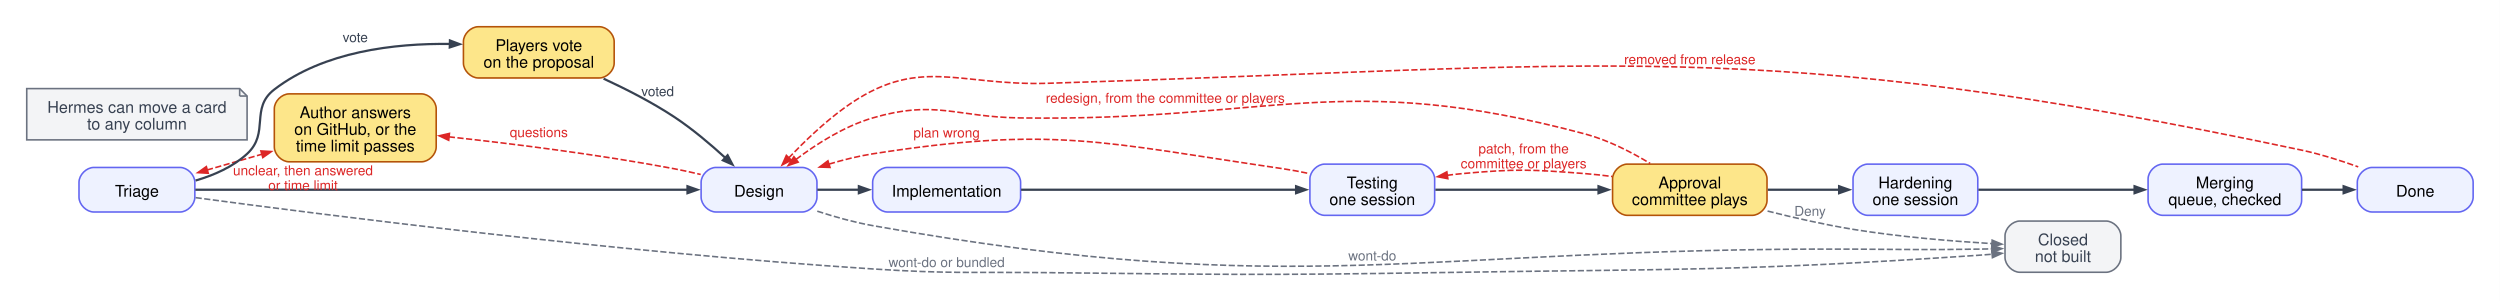
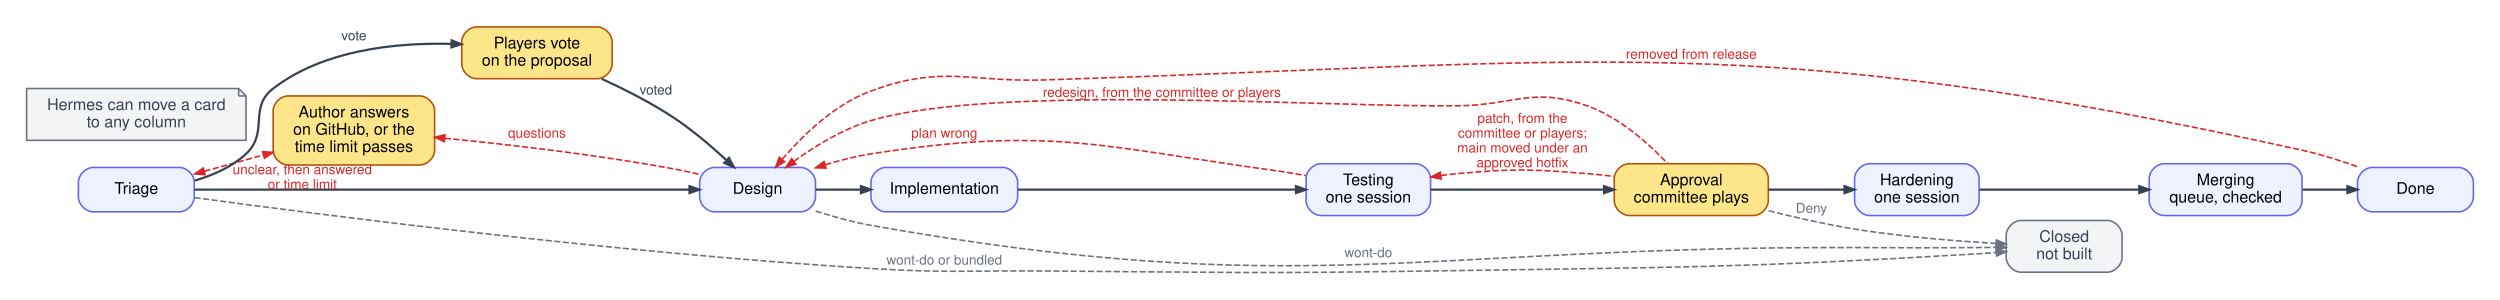
- <svg xmlns="http://www.w3.org/2000/svg" width="2020pt" height="243pt" viewBox="0.00 0.00 2020.00 243.00">
-   <g id="graph0" class="graph" transform="scale(1 1) rotate(0) translate(21.6 221.78)">
-     <polygon fill="white" stroke="none" points="-21.6,21.6 -21.6,-221.78 1998.3,-221.78 1998.3,21.6 -21.6,21.6" />
+ <svg xmlns="http://www.w3.org/2000/svg" width="2028pt" height="243pt" viewBox="0.00 0.00 2028.20 242.54">
+   <g id="graph0" class="graph" transform="scale(1 1) rotate(0) translate(21.6 220.94)">
+     <polygon fill="white" stroke="transparent" points="-21.6,21.6 -21.6,-220.94 2006.6,-220.94 2006.6,21.6 -21.6,21.6" />
    <g id="node1" class="node">
-       <path fill="#eef2ff" stroke="#6366f1" stroke-width="1.3" d="M123.83,-86.48C123.83,-86.48 54.23,-86.48 54.23,-86.48 48.23,-86.48 42.23,-80.48 42.23,-74.48 42.23,-74.48 42.23,-62.48 42.23,-62.48 42.23,-56.48 48.23,-50.48 54.23,-50.48 54.23,-50.48 123.83,-50.48 123.83,-50.48 129.83,-50.48 135.83,-56.48 135.83,-62.48 135.83,-62.48 135.83,-74.48 135.83,-74.48 135.83,-80.48 129.83,-86.48 123.83,-86.48" />
-       <text xml:space="preserve" text-anchor="middle" x="89.03" y="-62.88" font-family="Helvetica,sans-Serif" font-size="13.00">Triage</text>
+       <path fill="#eef2ff" stroke="#6366f1" stroke-width="1.3" d="M124,-85.34C124,-85.34 54,-85.34 54,-85.34 48,-85.34 42,-79.34 42,-73.34 42,-73.34 42,-61.34 42,-61.34 42,-55.34 48,-49.34 54,-49.34 54,-49.34 124,-49.34 124,-49.34 130,-49.34 136,-55.34 136,-61.34 136,-61.34 136,-73.34 136,-73.34 136,-79.34 130,-85.34 124,-85.34" />
+       <text text-anchor="middle" x="89" y="-63.94" font-family="Helvetica,sans-Serif" font-size="13.00">Triage</text>
    </g>
    <g id="node2" class="node">
-       <path fill="#eef2ff" stroke="#6366f1" stroke-width="1.3" d="M626.5,-86.48C626.5,-86.48 556.9,-86.48 556.9,-86.48 550.9,-86.48 544.9,-80.48 544.9,-74.48 544.9,-74.48 544.9,-62.48 544.9,-62.48 544.9,-56.48 550.9,-50.48 556.9,-50.48 556.9,-50.48 626.5,-50.48 626.5,-50.48 632.5,-50.48 638.5,-56.48 638.5,-62.48 638.5,-62.48 638.5,-74.48 638.5,-74.48 638.5,-80.48 632.5,-86.48 626.5,-86.48" />
-       <text xml:space="preserve" text-anchor="middle" x="591.7" y="-62.88" font-family="Helvetica,sans-Serif" font-size="13.00">Design</text>
+       <path fill="#eef2ff" stroke="#6366f1" stroke-width="1.3" d="M628,-85.34C628,-85.34 558,-85.34 558,-85.34 552,-85.34 546,-79.34 546,-73.34 546,-73.34 546,-61.34 546,-61.34 546,-55.34 552,-49.34 558,-49.34 558,-49.34 628,-49.34 628,-49.34 634,-49.34 640,-55.34 640,-61.34 640,-61.34 640,-73.34 640,-73.34 640,-79.34 634,-85.34 628,-85.34" />
+       <text text-anchor="middle" x="593" y="-63.94" font-family="Helvetica,sans-Serif" font-size="13.00">Design</text>
    </g>
    <g id="edge1" class="edge">
-       <path fill="none" stroke="#374151" stroke-width="1.8" d="M136.23,-68.48C228.26,-68.48 434.17,-68.48 534.11,-68.48" />
-       <polygon fill="#374151" stroke="#374151" stroke-width="1.8" points="533.88,-71.28 541.88,-68.48 533.88,-65.68 533.88,-71.28" />
+       <path fill="none" stroke="#374151" stroke-width="1.8" d="M136.33,-67.34C229.35,-67.34 438.4,-67.34 537.68,-67.34" />
+       <polygon fill="#374151" stroke="#374151" stroke-width="1.8" points="537.78,-70.14 545.78,-67.34 537.78,-64.54 537.78,-70.14" />
    </g>
    <g id="node9" class="node">
-       <path fill="#fde68a" stroke="#b45309" stroke-width="1.3" d="M318.85,-145.93C318.85,-145.93 212.05,-145.93 212.05,-145.93 206.05,-145.93 200.05,-139.93 200.05,-133.93 200.05,-133.93 200.05,-103.03 200.05,-103.03 200.05,-97.03 206.05,-91.03 212.05,-91.03 212.05,-91.03 318.85,-91.03 318.85,-91.03 324.85,-91.03 330.85,-97.03 330.85,-103.03 330.85,-103.03 330.85,-133.93 330.85,-133.93 330.85,-139.93 324.85,-145.93 318.85,-145.93" />
-       <text xml:space="preserve" text-anchor="middle" x="265.45" y="-126.38" font-family="Helvetica,sans-Serif" font-size="13.00">Author answers</text>
-       <text xml:space="preserve" text-anchor="middle" x="265.45" y="-112.88" font-family="Helvetica,sans-Serif" font-size="13.00">on GitHub, or the</text>
-       <text xml:space="preserve" text-anchor="middle" x="265.45" y="-99.38" font-family="Helvetica,sans-Serif" font-size="13.00">time limit passes</text>
+       <path fill="#fde68a" stroke="#b45309" stroke-width="1.3" d="M319,-143.34C319,-143.34 212,-143.34 212,-143.34 206,-143.34 200,-137.34 200,-131.34 200,-131.34 200,-99.34 200,-99.34 200,-93.34 206,-87.34 212,-87.34 212,-87.34 319,-87.34 319,-87.34 325,-87.34 331,-93.34 331,-99.34 331,-99.34 331,-131.34 331,-131.34 331,-137.34 325,-143.34 319,-143.34" />
+       <text text-anchor="middle" x="265.5" y="-125.94" font-family="Helvetica,sans-Serif" font-size="13.00">Author answers</text>
+       <text text-anchor="middle" x="265.5" y="-111.94" font-family="Helvetica,sans-Serif" font-size="13.00">on GitHub, or the</text>
+       <text text-anchor="middle" x="265.5" y="-97.94" font-family="Helvetica,sans-Serif" font-size="13.00">time limit passes</text>
    </g>
    <g id="edge8" class="edge">
-       <path fill="none" stroke="#dc2626" stroke-width="1.3" stroke-dasharray="5,2" d="M145.63,-84.41C159.84,-88.49 175.34,-92.93 190.32,-97.23" />
-       <polygon fill="#dc2626" stroke="#dc2626" stroke-width="1.3" points="146.66,-81.8 138.2,-82.29 145.12,-87.18 146.66,-81.8" />
-       <polygon fill="#dc2626" stroke="#dc2626" stroke-width="1.3" points="189.21,-99.82 197.67,-99.33 190.75,-94.44 189.21,-99.82" />
-       <text xml:space="preserve" text-anchor="middle" x="223.21" y="-80.19" font-family="Helvetica,sans-Serif" font-size="11.00" fill="#dc2626">unclear, then answered</text>
-       <text xml:space="preserve" text-anchor="middle" x="223.21" y="-68.19" font-family="Helvetica,sans-Serif" font-size="11.00" fill="#dc2626">or time limit</text>
+       <path fill="none" stroke="#dc2626" stroke-width="1.3" stroke-dasharray="5,2" d="M144.24,-82.26C159.39,-86.43 176.1,-91.02 192.12,-95.43" />
+       <polygon fill="#dc2626" stroke="#dc2626" stroke-width="1.3" points="144.76,-79.5 136.3,-80.08 143.28,-84.9 144.76,-79.5" />
+       <polygon fill="#dc2626" stroke="#dc2626" stroke-width="1.3" points="191.46,-98.15 199.91,-97.57 192.94,-92.75 191.46,-98.15" />
+       <text text-anchor="middle" x="223.66" y="-79.9" font-family="Helvetica,sans-Serif" font-size="11.00" fill="#dc2626">unclear, then answered</text>
+       <text text-anchor="middle" x="223.66" y="-67.9" font-family="Helvetica,sans-Serif" font-size="11.00" fill="#dc2626">or time limit</text>
    </g>
    <g id="node10" class="node">
-       <path fill="#fde68a" stroke="#b45309" stroke-width="1.3" d="M462.65,-200.18C462.65,-200.18 364.85,-200.18 364.85,-200.18 358.85,-200.18 352.85,-194.18 352.85,-188.18 352.85,-188.18 352.85,-170.78 352.85,-170.78 352.85,-164.78 358.85,-158.78 364.85,-158.78 364.85,-158.78 462.65,-158.78 462.65,-158.78 468.65,-158.78 474.65,-164.78 474.65,-170.78 474.65,-170.78 474.65,-188.18 474.65,-188.18 474.65,-194.18 468.65,-200.18 462.65,-200.18" />
-       <text xml:space="preserve" text-anchor="middle" x="413.75" y="-180.63" font-family="Helvetica,sans-Serif" font-size="13.00">Players vote</text>
-       <text xml:space="preserve" text-anchor="middle" x="413.75" y="-167.13" font-family="Helvetica,sans-Serif" font-size="13.00">on the proposal</text>
+       <path fill="#fde68a" stroke="#b45309" stroke-width="1.3" d="M463,-199.34C463,-199.34 365,-199.34 365,-199.34 359,-199.34 353,-193.34 353,-187.34 353,-187.34 353,-169.34 353,-169.34 353,-163.34 359,-157.34 365,-157.34 365,-157.34 463,-157.34 463,-157.34 469,-157.34 475,-163.34 475,-169.34 475,-169.34 475,-187.34 475,-187.34 475,-193.34 469,-199.34 463,-199.34" />
+       <text text-anchor="middle" x="414" y="-181.94" font-family="Helvetica,sans-Serif" font-size="13.00">Players vote</text>
+       <text text-anchor="middle" x="414" y="-167.94" font-family="Helvetica,sans-Serif" font-size="13.00">on the proposal</text>
    </g>
    <g id="edge10" class="edge">
-       <path fill="none" stroke="#374151" stroke-width="1.8" d="M136.43,-75.9C151.15,-80.18 166.57,-86.9 178.05,-97.48 196.51,-114.48 180.15,-134.18 200.05,-149.48 240.01,-180.19 297.07,-186.84 342.03,-186.27" />
-       <polygon fill="#374151" stroke="#374151" stroke-width="1.8" points="341.95,-189.07 349.87,-186.07 341.8,-183.47 341.95,-189.07" />
-       <text xml:space="preserve" text-anchor="middle" x="265.45" y="-187.78" font-family="Helvetica,sans-Serif" font-size="11.00" fill="#374151">vote</text>
+       <path fill="none" stroke="#374151" stroke-width="1.8" d="M136.43,-74.72C151.16,-79 166.56,-85.73 178,-96.34 196.7,-113.68 179.79,-133.78 200,-149.34 240.72,-180.71 299.28,-186.72 344.7,-185.57" />
+       <polygon fill="#374151" stroke="#374151" stroke-width="1.8" points="344.83,-188.37 352.73,-185.3 344.63,-182.77 344.83,-188.37" />
+       <text text-anchor="middle" x="265.5" y="-188.54" font-family="Helvetica,sans-Serif" font-size="11.00" fill="#374151">vote</text>
    </g>
    <g id="node12" class="node">
-       <path fill="#f3f4f6" stroke="#6b7280" stroke-width="1.3" d="M1680.05,-43.18C1680.05,-43.18 1610.45,-43.18 1610.45,-43.18 1604.45,-43.18 1598.45,-37.18 1598.45,-31.18 1598.45,-31.18 1598.45,-13.78 1598.45,-13.78 1598.45,-7.78 1604.45,-1.78 1610.45,-1.78 1610.45,-1.78 1680.05,-1.78 1680.05,-1.78 1686.05,-1.78 1692.05,-7.78 1692.05,-13.78 1692.05,-13.78 1692.05,-31.18 1692.05,-31.18 1692.05,-37.18 1686.05,-43.18 1680.05,-43.18" />
-       <text xml:space="preserve" text-anchor="middle" x="1645.25" y="-23.63" font-family="Helvetica,sans-Serif" font-size="13.00" fill="#374151">Closed</text>
-       <text xml:space="preserve" text-anchor="middle" x="1645.25" y="-10.13" font-family="Helvetica,sans-Serif" font-size="13.00" fill="#374151">not built</text>
+       <path fill="#f3f4f6" stroke="#6b7280" stroke-width="1.3" d="M1688,-42.34C1688,-42.34 1618,-42.34 1618,-42.34 1612,-42.34 1606,-36.34 1606,-30.34 1606,-30.34 1606,-12.34 1606,-12.34 1606,-6.34 1612,-0.34 1618,-0.34 1618,-0.34 1688,-0.34 1688,-0.34 1694,-0.34 1700,-6.34 1700,-12.34 1700,-12.34 1700,-30.34 1700,-30.34 1700,-36.34 1694,-42.34 1688,-42.34" />
+       <text text-anchor="middle" x="1653" y="-24.94" font-family="Helvetica,sans-Serif" font-size="13.00" fill="#374151">Closed</text>
+       <text text-anchor="middle" x="1653" y="-10.94" font-family="Helvetica,sans-Serif" font-size="13.00" fill="#374151">not built</text>
    </g>
    <g id="edge16" class="edge">
-       <path fill="none" stroke="#6b7280" stroke-width="1.3" stroke-dasharray="5,2" d="M136.46,-62.09C236.31,-48.66 478.99,-17.64 683.5,-4.48 746.3,-0.43 762.13,-2.14 825.05,-1.48 963.95,0 998.71,0.74 1137.6,-1.48 1332.72,-4.59 1381.75,-2.34 1576.45,-15.48 1580.26,-15.73 1584.19,-16.04 1588.14,-16.37" />
-       <polygon fill="#6b7280" stroke="#6b7280" stroke-width="1.3" points="1587.79,-19.15 1596.01,-17.08 1588.29,-13.57 1587.79,-19.15" />
-       <text xml:space="preserve" text-anchor="middle" x="743.28" y="-6.03" font-family="Helvetica,sans-Serif" font-size="11.00" fill="#6b7280">wont-do or bundled</text>
+       <path fill="none" stroke="#6b7280" stroke-width="1.3" stroke-dasharray="5,2" d="M136.17,-60.89C236.03,-47.28 479.67,-15.81 685,-3.34 747.56,0.46 763.33,-1.78 826,-1.34 965.11,-0.35 999.91,0.85 1139,-1.34 1336.85,-4.45 1386.48,-3.53 1584,-15.34 1588.44,-15.61 1593.03,-15.92 1597.65,-16.27" />
+       <polygon fill="#6b7280" stroke="#6b7280" stroke-width="1.3" points="1597.74,-19.08 1605.94,-16.92 1598.18,-13.5 1597.74,-19.08" />
+       <text text-anchor="middle" x="744.5" y="-6.54" font-family="Helvetica,sans-Serif" font-size="11.00" fill="#6b7280">wont-do or bundled</text>
    </g>
    <g id="node3" class="node">
-       <path fill="#eef2ff" stroke="#6366f1" stroke-width="1.3" d="M791.05,-86.48C791.05,-86.48 695.5,-86.48 695.5,-86.48 689.5,-86.48 683.5,-80.48 683.5,-74.48 683.5,-74.48 683.5,-62.48 683.5,-62.48 683.5,-56.48 689.5,-50.48 695.5,-50.48 695.5,-50.48 791.05,-50.48 791.05,-50.48 797.05,-50.48 803.05,-56.48 803.05,-62.48 803.05,-62.48 803.05,-74.48 803.05,-74.48 803.05,-80.48 797.05,-86.48 791.05,-86.48" />
-       <text xml:space="preserve" text-anchor="middle" x="743.28" y="-62.88" font-family="Helvetica,sans-Serif" font-size="13.00">Implementation</text>
+       <path fill="#eef2ff" stroke="#6366f1" stroke-width="1.3" d="M792,-85.34C792,-85.34 697,-85.34 697,-85.34 691,-85.34 685,-79.34 685,-73.34 685,-73.34 685,-61.34 685,-61.34 685,-55.34 691,-49.34 697,-49.34 697,-49.34 792,-49.34 792,-49.34 798,-49.34 804,-55.34 804,-61.34 804,-61.34 804,-73.34 804,-73.34 804,-79.34 798,-85.34 792,-85.34" />
+       <text text-anchor="middle" x="744.5" y="-63.94" font-family="Helvetica,sans-Serif" font-size="13.00">Implementation</text>
    </g>
    <g id="edge2" class="edge">
-       <path fill="none" stroke="#374151" stroke-width="1.8" d="M638.8,-68.48C649.51,-68.48 661.15,-68.48 672.62,-68.48" />
-       <polygon fill="#374151" stroke="#374151" stroke-width="1.8" points="672.36,-71.28 680.36,-68.48 672.36,-65.68 672.36,-71.28" />
+       <path fill="none" stroke="#374151" stroke-width="1.8" d="M640.07,-67.34C651.69,-67.34 664.39,-67.34 676.79,-67.34" />
+       <polygon fill="#374151" stroke="#374151" stroke-width="1.8" points="676.88,-70.14 684.88,-67.34 676.88,-64.54 676.88,-70.14" />
    </g>
    <g id="node4" class="node">
-       <path fill="#eef2ff" stroke="#6366f1" stroke-width="1.3" d="M1125.6,-89.18C1125.6,-89.18 1048.8,-89.18 1048.8,-89.18 1042.8,-89.18 1036.8,-83.18 1036.8,-77.18 1036.8,-77.18 1036.8,-59.78 1036.8,-59.78 1036.8,-53.78 1042.8,-47.78 1048.8,-47.78 1048.8,-47.78 1125.6,-47.78 1125.6,-47.78 1131.6,-47.78 1137.6,-53.78 1137.6,-59.78 1137.6,-59.78 1137.6,-77.18 1137.6,-77.18 1137.6,-83.18 1131.6,-89.18 1125.6,-89.18" />
-       <text xml:space="preserve" text-anchor="middle" x="1087.2" y="-69.63" font-family="Helvetica,sans-Serif" font-size="13.00">Testing</text>
-       <text xml:space="preserve" text-anchor="middle" x="1087.2" y="-56.13" font-family="Helvetica,sans-Serif" font-size="13.00">one session</text>
+       <path fill="#eef2ff" stroke="#6366f1" stroke-width="1.3" d="M1127,-88.34C1127,-88.34 1050,-88.34 1050,-88.34 1044,-88.34 1038,-82.34 1038,-76.34 1038,-76.34 1038,-58.34 1038,-58.34 1038,-52.34 1044,-46.34 1050,-46.34 1050,-46.34 1127,-46.34 1127,-46.34 1133,-46.34 1139,-52.34 1139,-58.34 1139,-58.34 1139,-76.34 1139,-76.34 1139,-82.34 1133,-88.34 1127,-88.34" />
+       <text text-anchor="middle" x="1088.5" y="-70.94" font-family="Helvetica,sans-Serif" font-size="13.00">Testing</text>
+       <text text-anchor="middle" x="1088.5" y="-56.94" font-family="Helvetica,sans-Serif" font-size="13.00">one session</text>
    </g>
    <g id="edge12" class="edge">
-       <path fill="none" stroke="#dc2626" stroke-width="1.3" stroke-dasharray="5,2" d="M648.19,-89.17C659.7,-92.62 671.88,-95.66 683.5,-97.48 829.08,-120.16 869.01,-106.79 1014.8,-85.48 1021.86,-84.44 1029.25,-83.05 1036.48,-81.5" />
-       <polygon fill="#dc2626" stroke="#dc2626" stroke-width="1.3" points="649.04,-86.51 640.57,-86.79 647.37,-91.85 649.04,-86.51" />
-       <text xml:space="preserve" text-anchor="middle" x="743.28" y="-110.73" font-family="Helvetica,sans-Serif" font-size="11.00" fill="#dc2626">plan wrong</text>
+       <path fill="none" stroke="#dc2626" stroke-width="1.3" stroke-dasharray="5,2" d="M647.89,-87.52C659.93,-91.18 672.77,-94.44 685,-96.34 830.49,-118.96 870.12,-102.36 1016,-82.34 1023.04,-81.37 1030.42,-80.11 1037.65,-78.73" />
+       <polygon fill="#dc2626" stroke="#dc2626" stroke-width="1.3" points="648.57,-84.8 640.1,-85.06 646.89,-90.14 648.57,-84.8" />
+       <text text-anchor="middle" x="744.5" y="-109.54" font-family="Helvetica,sans-Serif" font-size="11.00" fill="#dc2626">plan wrong</text>
    </g>
    <g id="node5" class="node">
-       <path fill="#fde68a" stroke="#b45309" stroke-width="1.3" d="M1394.15,-89.18C1394.15,-89.18 1293.35,-89.18 1293.35,-89.18 1287.35,-89.18 1281.35,-83.18 1281.35,-77.18 1281.35,-77.18 1281.35,-59.78 1281.35,-59.78 1281.35,-53.78 1287.35,-47.78 1293.35,-47.78 1293.35,-47.78 1394.15,-47.78 1394.15,-47.78 1400.15,-47.78 1406.15,-53.78 1406.15,-59.78 1406.15,-59.78 1406.15,-77.18 1406.15,-77.18 1406.15,-83.18 1400.15,-89.18 1394.15,-89.18" />
-       <text xml:space="preserve" text-anchor="middle" x="1343.75" y="-69.63" font-family="Helvetica,sans-Serif" font-size="13.00">Approval</text>
-       <text xml:space="preserve" text-anchor="middle" x="1343.75" y="-56.13" font-family="Helvetica,sans-Serif" font-size="13.00">committee plays</text>
+       <path fill="#fde68a" stroke="#b45309" stroke-width="1.3" d="M1401,-88.34C1401,-88.34 1300,-88.34 1300,-88.34 1294,-88.34 1288,-82.34 1288,-76.34 1288,-76.34 1288,-58.34 1288,-58.34 1288,-52.34 1294,-46.34 1300,-46.34 1300,-46.34 1401,-46.34 1401,-46.34 1407,-46.34 1413,-52.34 1413,-58.34 1413,-58.34 1413,-76.34 1413,-76.34 1413,-82.34 1407,-88.34 1401,-88.34" />
+       <text text-anchor="middle" x="1350.5" y="-70.94" font-family="Helvetica,sans-Serif" font-size="13.00">Approval</text>
+       <text text-anchor="middle" x="1350.5" y="-56.94" font-family="Helvetica,sans-Serif" font-size="13.00">committee plays</text>
    </g>
    <g id="edge14" class="edge">
-       <path fill="none" stroke="#dc2626" stroke-width="1.3" stroke-dasharray="5,2" d="M621.53,-92.94C638.41,-105.64 660.82,-119.85 683.5,-126.48 734.5,-141.37 749.92,-127.23 803.05,-126.48 1005.91,-123.59 1063.37,-165.95 1259.35,-113.48 1277.79,-108.54 1296.64,-98.84 1311.74,-89.7" />
-       <polygon fill="#dc2626" stroke="#dc2626" stroke-width="1.3" points="623.3,-90.77 615.27,-88.08 619.87,-95.2 623.3,-90.77" />
-       <text xml:space="preserve" text-anchor="middle" x="919.93" y="-138.74" font-family="Helvetica,sans-Serif" font-size="11.00" fill="#dc2626">redesign, from the committee or players</text>
+       <path fill="none" stroke="#dc2626" stroke-width="1.3" stroke-dasharray="5,2" d="M622.42,-90.27C639.48,-102.58 662.23,-116.59 685,-123.34 786.44,-153.44 1055.2,-134.01 1161,-135.34 1207.66,-135.93 1222.03,-150.98 1266,-135.34 1292.07,-126.07 1315.9,-104.79 1331.37,-88.49" />
+       <polygon fill="#dc2626" stroke="#dc2626" stroke-width="1.3" points="624.04,-87.99 615.94,-85.48 620.71,-92.49 624.04,-87.99" />
+       <text text-anchor="middle" x="921" y="-142.54" font-family="Helvetica,sans-Serif" font-size="11.00" fill="#dc2626">redesign, from the committee or players</text>
    </g>
    <g id="node8" class="node">
-       <path fill="#eef2ff" stroke="#6366f1" stroke-width="1.3" d="M1964.7,-86.48C1964.7,-86.48 1895.1,-86.48 1895.1,-86.48 1889.1,-86.48 1883.1,-80.48 1883.1,-74.48 1883.1,-74.48 1883.1,-62.48 1883.1,-62.48 1883.1,-56.48 1889.1,-50.48 1895.1,-50.48 1895.1,-50.48 1964.7,-50.48 1964.7,-50.48 1970.7,-50.48 1976.7,-56.48 1976.7,-62.48 1976.7,-62.48 1976.7,-74.48 1976.7,-74.48 1976.7,-80.48 1970.7,-86.48 1964.7,-86.48" />
-       <text xml:space="preserve" text-anchor="middle" x="1929.9" y="-62.88" font-family="Helvetica,sans-Serif" font-size="13.00">Done</text>
+       <path fill="#eef2ff" stroke="#6366f1" stroke-width="1.3" d="M1973,-85.34C1973,-85.34 1903,-85.34 1903,-85.34 1897,-85.34 1891,-79.34 1891,-73.34 1891,-73.34 1891,-61.34 1891,-61.34 1891,-55.34 1897,-49.34 1903,-49.34 1903,-49.34 1973,-49.34 1973,-49.34 1979,-49.34 1985,-55.34 1985,-61.34 1985,-61.34 1985,-73.34 1985,-73.34 1985,-79.34 1979,-85.34 1973,-85.34" />
+       <text text-anchor="middle" x="1938" y="-63.94" font-family="Helvetica,sans-Serif" font-size="13.00">Done</text>
    </g>
    <g id="edge15" class="edge">
-       <path fill="none" stroke="#dc2626" stroke-width="1.3" stroke-dasharray="5,2" d="M615.53,-94.03C628.01,-107.1 644.22,-122.69 660.5,-134.48 720.18,-177.67 751.41,-152.22 825.05,-154.48 1275.72,-168.27 1396.99,-193.85 1838.1,-100.48 1853.31,-97.26 1869.45,-92.15 1883.84,-86.96" />
-       <polygon fill="#dc2626" stroke="#dc2626" stroke-width="1.3" points="617.86,-92.42 610.35,-88.5 613.78,-96.25 617.86,-92.42" />
-       <text xml:space="preserve" text-anchor="middle" x="1343.75" y="-169.94" font-family="Helvetica,sans-Serif" font-size="11.00" fill="#dc2626">removed from release</text>
+       <path fill="none" stroke="#dc2626" stroke-width="1.3" stroke-dasharray="5,2" d="M612.93,-91.9C629.51,-111.2 655.53,-136.58 685,-147.34 743.98,-168.88 763.24,-154.34 826,-156.34 1279.81,-170.81 1402.63,-197.18 1846,-99.34 1861.37,-95.95 1877.72,-90.73 1892.27,-85.49" />
+       <polygon fill="#dc2626" stroke="#dc2626" stroke-width="1.3" points="614.95,-89.95 607.67,-85.61 610.65,-93.54 614.95,-89.95" />
+       <text text-anchor="middle" x="1350.5" y="-173.54" font-family="Helvetica,sans-Serif" font-size="11.00" fill="#dc2626">removed from release</text>
    </g>
    <g id="edge17" class="edge">
-       <path fill="none" stroke="#6b7280" stroke-width="1.3" stroke-dasharray="5,2" d="M638.76,-51.15C652.91,-46.53 668.67,-42.11 683.5,-39.48 1030.24,22.11 1123.49,-22.08 1475.65,-20.48 1520.45,-20.27 1531.65,-19.81 1576.45,-20.48 1580.25,-20.53 1584.17,-20.61 1588.12,-20.69" />
-       <polygon fill="#6b7280" stroke="#6b7280" stroke-width="1.3" points="1587.9,-23.49 1595.97,-20.88 1588.04,-17.89 1587.9,-23.49" />
-       <text xml:space="preserve" text-anchor="middle" x="1087.2" y="-11.33" font-family="Helvetica,sans-Serif" font-size="11.00" fill="#6b7280">wont-do</text>
+       <path fill="none" stroke="#6b7280" stroke-width="1.3" stroke-dasharray="5,2" d="M640.16,-50.01C654.35,-45.4 670.14,-40.97 685,-38.34 1034.31,23.6 1128.25,-21.54 1483,-20.34 1527.89,-20.19 1539.11,-20.01 1584,-20.34 1588.43,-20.37 1593.02,-20.42 1597.63,-20.47" />
+       <polygon fill="#6b7280" stroke="#6b7280" stroke-width="1.3" points="1597.88,-23.27 1605.91,-20.57 1597.95,-17.67 1597.88,-23.27" />
+       <text text-anchor="middle" x="1088.5" y="-12.54" font-family="Helvetica,sans-Serif" font-size="11.00" fill="#6b7280">wont-do</text>
    </g>
    <g id="edge3" class="edge">
-       <path fill="none" stroke="#374151" stroke-width="1.8" d="M803.44,-68.48C865.69,-68.48 963.15,-68.48 1025.84,-68.48" />
-       <polygon fill="#374151" stroke="#374151" stroke-width="1.8" points="1025.63,-71.28 1033.63,-68.48 1025.63,-65.68 1025.63,-71.28" />
+       <path fill="none" stroke="#374151" stroke-width="1.8" d="M804.29,-67.34C867.35,-67.34 966.85,-67.34 1029.58,-67.34" />
+       <polygon fill="#374151" stroke="#374151" stroke-width="1.8" points="1029.79,-70.14 1037.79,-67.34 1029.79,-64.54 1029.79,-70.14" />
    </g>
    <g id="edge4" class="edge">
-       <path fill="none" stroke="#374151" stroke-width="1.8" d="M1138.19,-68.48C1175.83,-68.48 1227.98,-68.48 1270.21,-68.48" />
-       <polygon fill="#374151" stroke="#374151" stroke-width="1.8" points="1269.99,-71.28 1277.99,-68.48 1269.99,-65.68 1269.99,-71.28" />
+       <path fill="none" stroke="#374151" stroke-width="1.8" d="M1139.02,-67.34C1178.82,-67.34 1235.23,-67.34 1279.63,-67.34" />
+       <polygon fill="#374151" stroke="#374151" stroke-width="1.8" points="1279.78,-70.14 1287.78,-67.34 1279.78,-64.54 1279.78,-70.14" />
    </g>
    <g id="edge13" class="edge">
-       <path fill="none" stroke="#dc2626" stroke-width="1.3" stroke-dasharray="5,2" d="M1147.5,-80.11C1151.59,-80.65 1155.65,-81.12 1159.6,-81.48 1203.75,-85.46 1215.15,-84.9 1259.35,-81.48 1266.36,-80.93 1273.68,-80.14 1280.94,-79.2" />
-       <polygon fill="#dc2626" stroke="#dc2626" stroke-width="1.3" points="1148.25,-77.39 1139.92,-79 1147.44,-82.93 1148.25,-77.39" />
-       <text xml:space="preserve" text-anchor="middle" x="1209.48" y="-97.81" font-family="Helvetica,sans-Serif" font-size="11.00" fill="#dc2626">patch, from the</text>
-       <text xml:space="preserve" text-anchor="middle" x="1209.48" y="-85.81" font-family="Helvetica,sans-Serif" font-size="11.00" fill="#dc2626">committee or players</text>
+       <path fill="none" stroke="#dc2626" stroke-width="1.3" stroke-dasharray="5,2" d="M1147.52,-78.79C1152.07,-79.41 1156.6,-79.94 1161,-80.34 1207.48,-84.53 1219.47,-83.94 1266,-80.34 1273.02,-79.8 1280.34,-79 1287.61,-78.06" />
+       <polygon fill="#dc2626" stroke="#dc2626" stroke-width="1.3" points="1147.67,-75.98 1139.35,-77.58 1146.85,-81.52 1147.67,-75.98" />
+       <text text-anchor="middle" x="1213.5" y="-121.54" font-family="Helvetica,sans-Serif" font-size="11.00" fill="#dc2626">patch, from the</text>
+       <text text-anchor="middle" x="1213.5" y="-109.54" font-family="Helvetica,sans-Serif" font-size="11.00" fill="#dc2626">committee or players;</text>
+       <text text-anchor="middle" x="1213.5" y="-97.54" font-family="Helvetica,sans-Serif" font-size="11.00" fill="#dc2626">main moved under an</text>
+       <text text-anchor="middle" x="1213.5" y="-85.54" font-family="Helvetica,sans-Serif" font-size="11.00" fill="#dc2626">approved hotfix</text>
    </g>
    <g id="node6" class="node">
-       <path fill="#eef2ff" stroke="#6366f1" stroke-width="1.3" d="M1564.45,-89.18C1564.45,-89.18 1487.65,-89.18 1487.65,-89.18 1481.65,-89.18 1475.65,-83.18 1475.65,-77.18 1475.65,-77.18 1475.65,-59.78 1475.65,-59.78 1475.65,-53.78 1481.65,-47.78 1487.65,-47.78 1487.65,-47.78 1564.45,-47.78 1564.45,-47.78 1570.45,-47.78 1576.45,-53.78 1576.45,-59.78 1576.45,-59.78 1576.45,-77.18 1576.45,-77.18 1576.45,-83.18 1570.45,-89.18 1564.45,-89.18" />
-       <text xml:space="preserve" text-anchor="middle" x="1526.05" y="-69.63" font-family="Helvetica,sans-Serif" font-size="13.00">Hardening</text>
-       <text xml:space="preserve" text-anchor="middle" x="1526.05" y="-56.13" font-family="Helvetica,sans-Serif" font-size="13.00">one session</text>
+       <path fill="#eef2ff" stroke="#6366f1" stroke-width="1.3" d="M1572,-88.34C1572,-88.34 1495,-88.34 1495,-88.34 1489,-88.34 1483,-82.34 1483,-76.34 1483,-76.34 1483,-58.34 1483,-58.34 1483,-52.34 1489,-46.34 1495,-46.34 1495,-46.34 1572,-46.34 1572,-46.34 1578,-46.34 1584,-52.34 1584,-58.34 1584,-58.34 1584,-76.34 1584,-76.34 1584,-82.34 1578,-88.34 1572,-88.34" />
+       <text text-anchor="middle" x="1533.5" y="-70.94" font-family="Helvetica,sans-Serif" font-size="13.00">Hardening</text>
+       <text text-anchor="middle" x="1533.5" y="-56.94" font-family="Helvetica,sans-Serif" font-size="13.00">one session</text>
    </g>
    <g id="edge5" class="edge">
-       <path fill="none" stroke="#374151" stroke-width="1.8" d="M1406.8,-68.48C1425.45,-68.48 1445.88,-68.48 1464.43,-68.48" />
-       <polygon fill="#374151" stroke="#374151" stroke-width="1.8" points="1464.39,-71.28 1472.39,-68.48 1464.39,-65.68 1464.39,-71.28" />
+       <path fill="none" stroke="#374151" stroke-width="1.8" d="M1413.03,-67.34C1432.94,-67.34 1454.94,-67.34 1474.57,-67.34" />
+       <polygon fill="#374151" stroke="#374151" stroke-width="1.8" points="1474.83,-70.14 1482.83,-67.34 1474.83,-64.54 1474.83,-70.14" />
    </g>
    <g id="edge18" class="edge">
-       <path fill="none" stroke="#6b7280" stroke-width="1.3" stroke-dasharray="5,2" d="M1406.6,-51.24C1428.28,-45.77 1452.91,-40.18 1475.65,-36.48 1512.83,-30.43 1555.06,-26.92 1587.96,-24.94" />
-       <polygon fill="#6b7280" stroke="#6b7280" stroke-width="1.3" points="1588.07,-27.73 1595.89,-24.48 1587.74,-22.14 1588.07,-27.73" />
-       <text xml:space="preserve" text-anchor="middle" x="1440.9" y="-47.38" font-family="Helvetica,sans-Serif" font-size="11.00" fill="#6b7280">Deny</text>
+       <path fill="none" stroke="#6b7280" stroke-width="1.3" stroke-dasharray="5,2" d="M1413.3,-50.2C1435.17,-44.69 1460.04,-39.06 1483,-35.34 1521.04,-29.17 1564.37,-25.65 1597.63,-23.69" />
+       <polygon fill="#6b7280" stroke="#6b7280" stroke-width="1.3" points="1598.03,-26.47 1605.86,-23.22 1597.71,-20.88 1598.03,-26.47" />
+       <text text-anchor="middle" x="1448" y="-48.54" font-family="Helvetica,sans-Serif" font-size="11.00" fill="#6b7280">Deny</text>
    </g>
    <g id="node7" class="node">
-       <path fill="#eef2ff" stroke="#6366f1" stroke-width="1.3" d="M1826.1,-89.18C1826.1,-89.18 1726.05,-89.18 1726.05,-89.18 1720.05,-89.18 1714.05,-83.18 1714.05,-77.18 1714.05,-77.18 1714.05,-59.78 1714.05,-59.78 1714.05,-53.78 1720.05,-47.78 1726.05,-47.78 1726.05,-47.78 1826.1,-47.78 1826.1,-47.78 1832.1,-47.78 1838.1,-53.78 1838.1,-59.78 1838.1,-59.78 1838.1,-77.18 1838.1,-77.18 1838.1,-83.18 1832.1,-89.18 1826.1,-89.18" />
-       <text xml:space="preserve" text-anchor="middle" x="1776.08" y="-69.63" font-family="Helvetica,sans-Serif" font-size="13.00">Merging</text>
-       <text xml:space="preserve" text-anchor="middle" x="1776.08" y="-56.13" font-family="Helvetica,sans-Serif" font-size="13.00">queue, checked</text>
+       <path fill="#eef2ff" stroke="#6366f1" stroke-width="1.3" d="M1834,-88.34C1834,-88.34 1734,-88.34 1734,-88.34 1728,-88.34 1722,-82.34 1722,-76.34 1722,-76.34 1722,-58.34 1722,-58.34 1722,-52.34 1728,-46.34 1734,-46.34 1734,-46.34 1834,-46.34 1834,-46.34 1840,-46.34 1846,-52.34 1846,-58.34 1846,-58.34 1846,-76.34 1846,-76.34 1846,-82.34 1840,-88.34 1834,-88.34" />
+       <text text-anchor="middle" x="1784" y="-70.94" font-family="Helvetica,sans-Serif" font-size="13.00">Merging</text>
+       <text text-anchor="middle" x="1784" y="-56.94" font-family="Helvetica,sans-Serif" font-size="13.00">queue, checked</text>
    </g>
    <g id="edge6" class="edge">
-       <path fill="none" stroke="#374151" stroke-width="1.8" d="M1576.94,-68.48C1613.17,-68.48 1662.73,-68.48 1703.22,-68.48" />
-       <polygon fill="#374151" stroke="#374151" stroke-width="1.8" points="1703.12,-71.28 1711.12,-68.48 1703.12,-65.68 1703.12,-71.28" />
+       <path fill="none" stroke="#374151" stroke-width="1.8" d="M1584.19,-67.34C1621.37,-67.34 1672.68,-67.34 1713.87,-67.34" />
+       <polygon fill="#374151" stroke="#374151" stroke-width="1.8" points="1713.96,-70.14 1721.96,-67.34 1713.96,-64.54 1713.96,-70.14" />
    </g>
    <g id="edge7" class="edge">
-       <path fill="none" stroke="#374151" stroke-width="1.8" d="M1838.39,-68.48C1849.62,-68.48 1861.29,-68.48 1872.36,-68.48" />
-       <polygon fill="#374151" stroke="#374151" stroke-width="1.8" points="1872.05,-71.28 1880.05,-68.48 1872.05,-65.68 1872.05,-71.28" />
+       <path fill="none" stroke="#374151" stroke-width="1.8" d="M1846.39,-67.34C1858.44,-67.34 1871,-67.34 1882.79,-67.34" />
+       <polygon fill="#374151" stroke="#374151" stroke-width="1.8" points="1882.82,-70.14 1890.82,-67.34 1882.82,-64.54 1882.82,-70.14" />
    </g>
    <g id="edge9" class="edge">
-       <path fill="none" stroke="#dc2626" stroke-width="1.3" stroke-dasharray="5,2" d="M341.03,-111.22C392.4,-105.66 462.09,-96.97 522.9,-85.48 529.94,-84.15 537.33,-82.53 544.54,-80.82" />
-       <polygon fill="#dc2626" stroke="#dc2626" stroke-width="1.3" points="340.95,-108.42 333.29,-112.05 341.55,-113.98 340.95,-108.42" />
-       <text xml:space="preserve" text-anchor="middle" x="413.75" y="-111.04" font-family="Helvetica,sans-Serif" font-size="11.00" fill="#dc2626">questions</text>
+       <path fill="none" stroke="#dc2626" stroke-width="1.3" stroke-dasharray="5,2" d="M339.26,-109.03C391.04,-103.95 462.11,-95.76 524,-84.34 531.06,-83.04 538.48,-81.43 545.71,-79.73" />
+       <polygon fill="#dc2626" stroke="#dc2626" stroke-width="1.3" points="338.82,-106.26 331.13,-109.82 339.36,-111.84 338.82,-106.26" />
+       <text text-anchor="middle" x="414" y="-109.54" font-family="Helvetica,sans-Serif" font-size="11.00" fill="#dc2626">questions</text>
    </g>
    <g id="edge11" class="edge">
-       <path fill="none" stroke="#374151" stroke-width="1.8" d="M466.08,-158.22C484.58,-149.68 505.24,-139.1 522.9,-127.48 537.65,-117.76 552.62,-105.1 564.72,-94" />
-       <polygon fill="#374151" stroke="#374151" stroke-width="1.8" points="566.31,-96.35 570.24,-88.84 562.48,-92.26 566.31,-96.35" />
-       <text xml:space="preserve" text-anchor="middle" x="509.78" y="-144.12" font-family="Helvetica,sans-Serif" font-size="11.00" fill="#374151">voted</text>
+       <path fill="none" stroke="#374151" stroke-width="1.8" d="M466.46,-157.25C485.17,-148.69 506.11,-138.06 524,-126.34 539.48,-116.2 555.18,-102.83 567.59,-91.37" />
+       <polygon fill="#374151" stroke="#374151" stroke-width="1.8" points="569.84,-93.1 573.76,-85.59 566.01,-89.02 569.84,-93.1" />
+       <text text-anchor="middle" x="510.5" y="-144.54" font-family="Helvetica,sans-Serif" font-size="11.00" fill="#374151">voted</text>
    </g>
    <g id="node11" class="node">
-       <polygon fill="#f3f4f6" stroke="#6b7280" stroke-width="1.3" points="172.05,-150.18 0,-150.18 0,-108.78 178.05,-108.78 178.05,-144.18 172.05,-150.18" />
-       <polyline fill="none" stroke="#6b7280" stroke-width="1.3" points="172.05,-150.18 172.05,-144.18" />
-       <polyline fill="none" stroke="#6b7280" stroke-width="1.3" points="178.05,-144.18 172.05,-144.18" />
-       <text xml:space="preserve" text-anchor="middle" x="89.03" y="-130.63" font-family="Helvetica,sans-Serif" font-size="13.00" fill="#374151">Hermes can move a card</text>
-       <text xml:space="preserve" text-anchor="middle" x="89.03" y="-117.13" font-family="Helvetica,sans-Serif" font-size="13.00" fill="#374151">to any column</text>
+       <polygon fill="#f3f4f6" stroke="#6b7280" stroke-width="1.3" points="172,-149.34 0,-149.34 0,-107.34 178,-107.34 178,-143.34 172,-149.34" />
+       <polyline fill="none" stroke="#6b7280" stroke-width="1.3" points="172,-149.34 172,-143.34 " />
+       <polyline fill="none" stroke="#6b7280" stroke-width="1.3" points="178,-143.34 172,-143.34 " />
+       <text text-anchor="middle" x="89" y="-131.94" font-family="Helvetica,sans-Serif" font-size="13.00" fill="#374151">Hermes can move a card</text>
+       <text text-anchor="middle" x="89" y="-117.94" font-family="Helvetica,sans-Serif" font-size="13.00" fill="#374151">to any column</text>
    </g>
  </g>
</svg>
